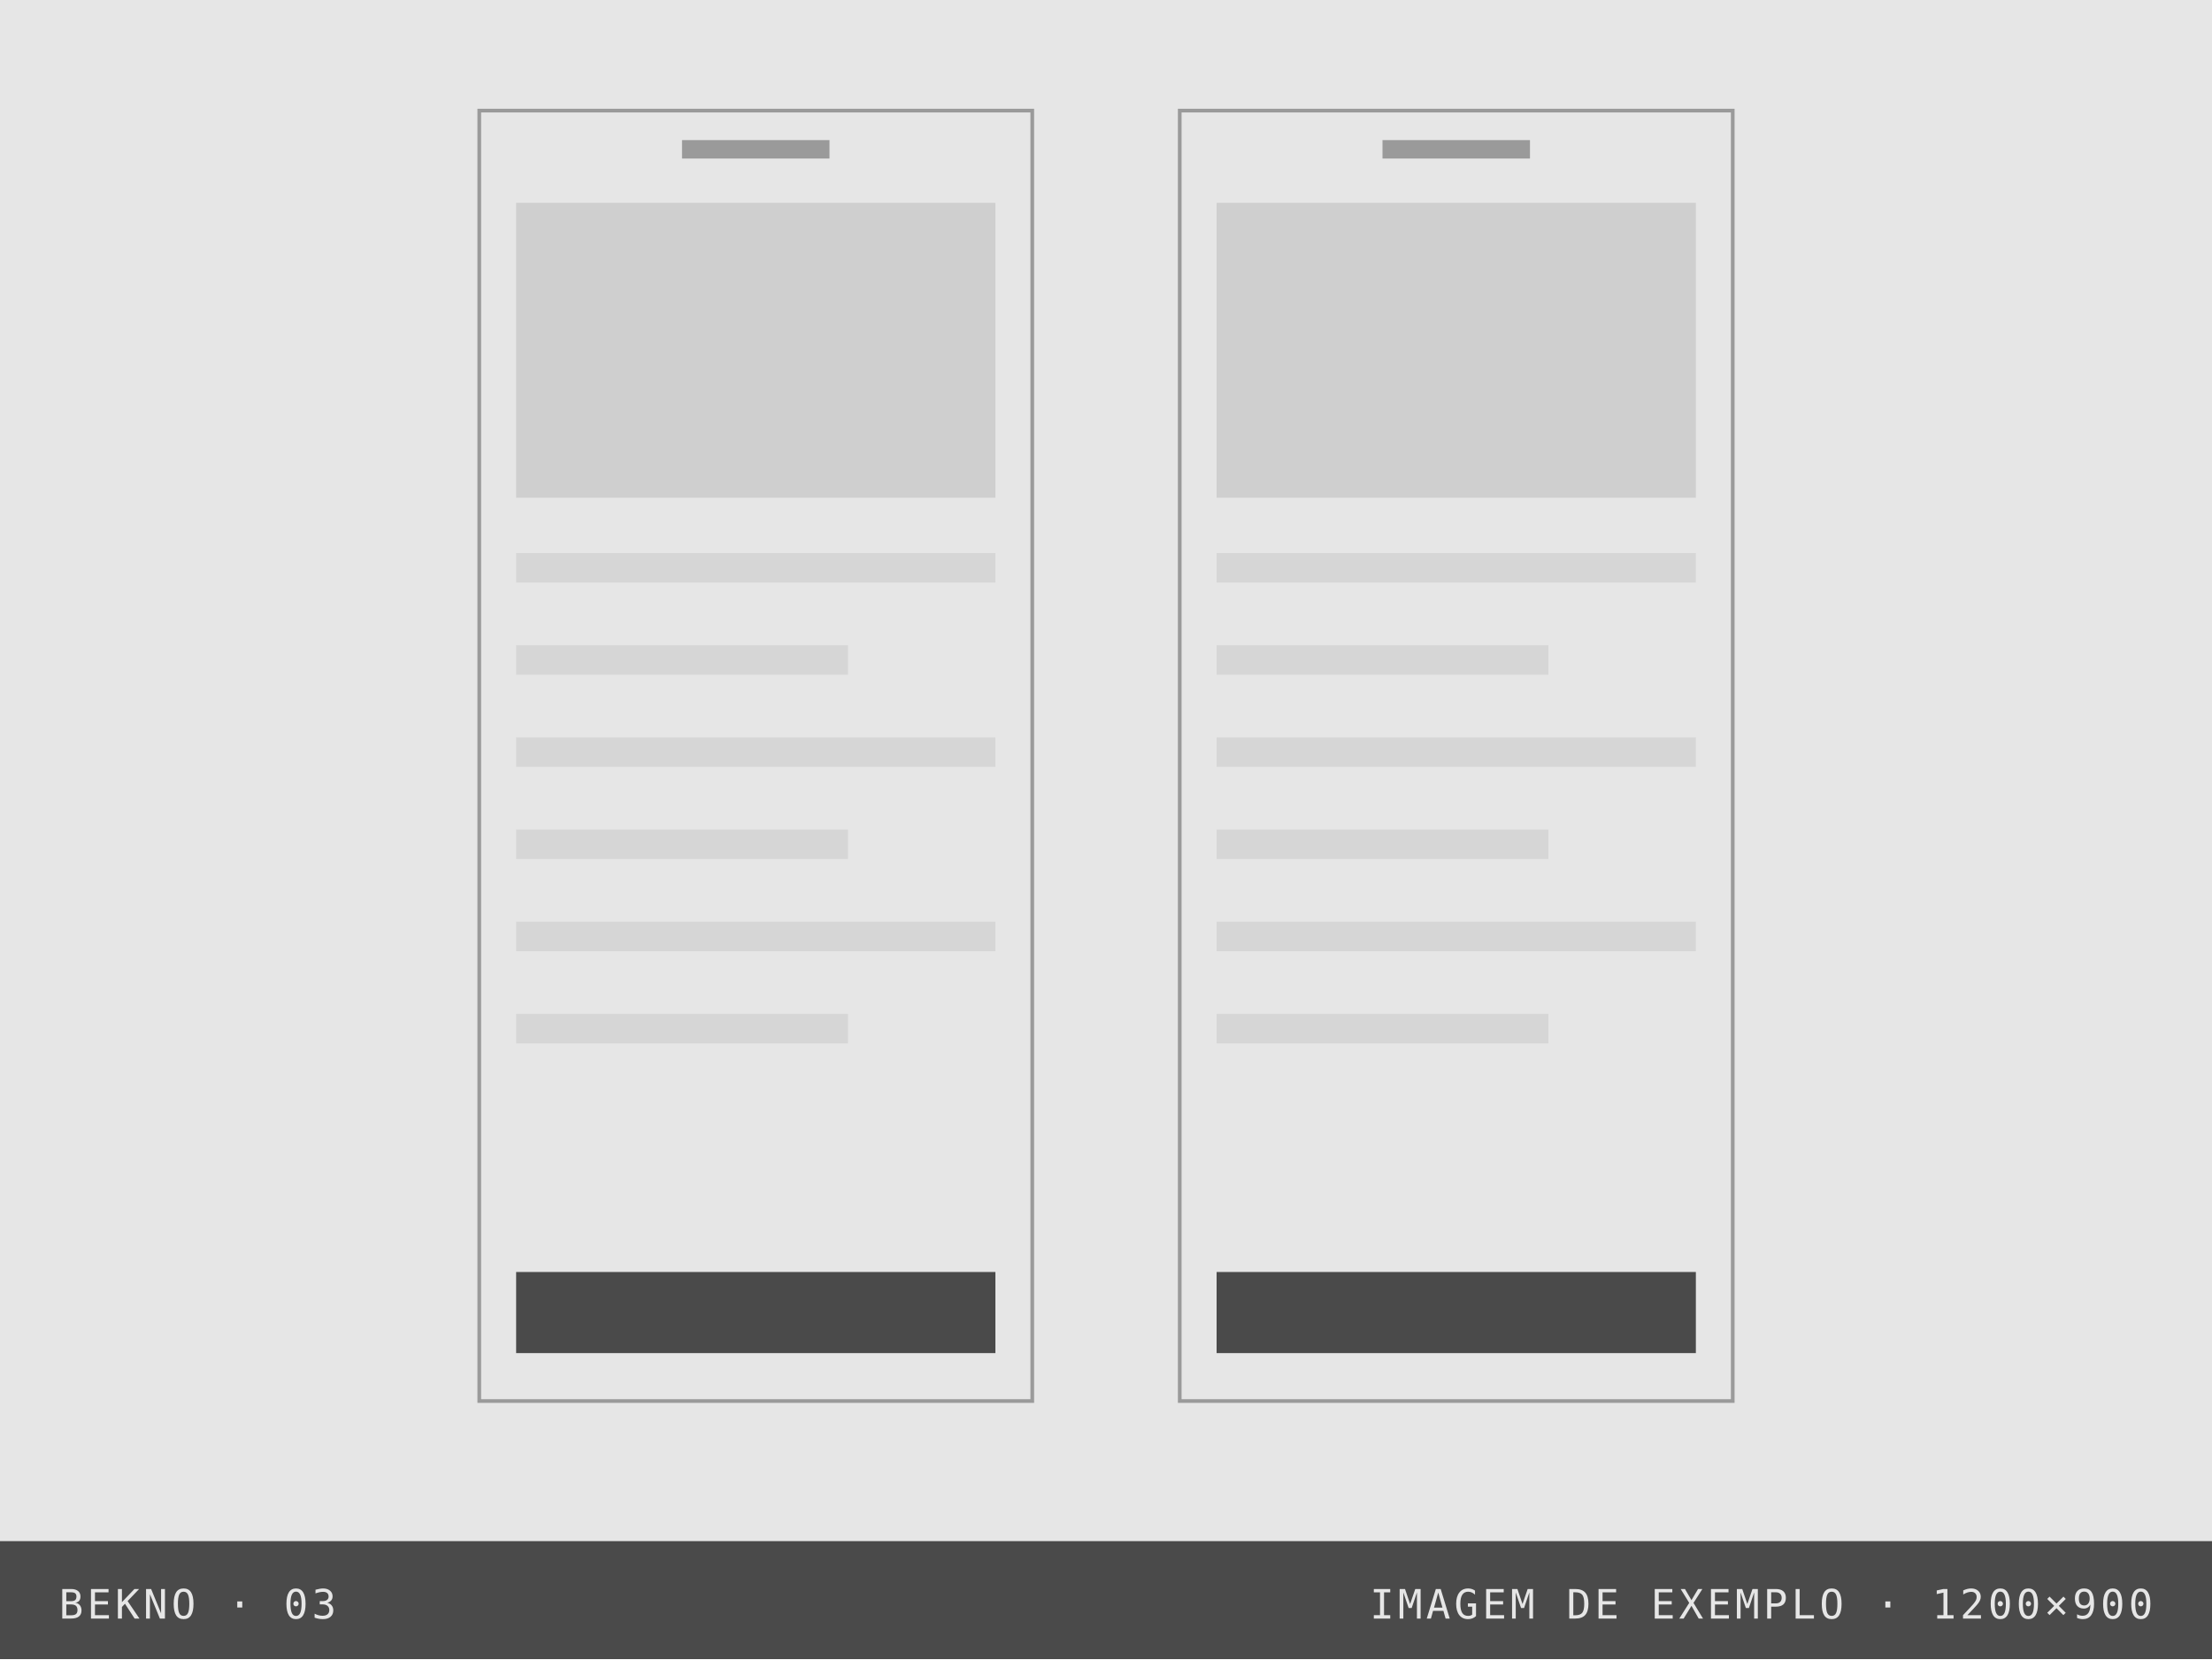
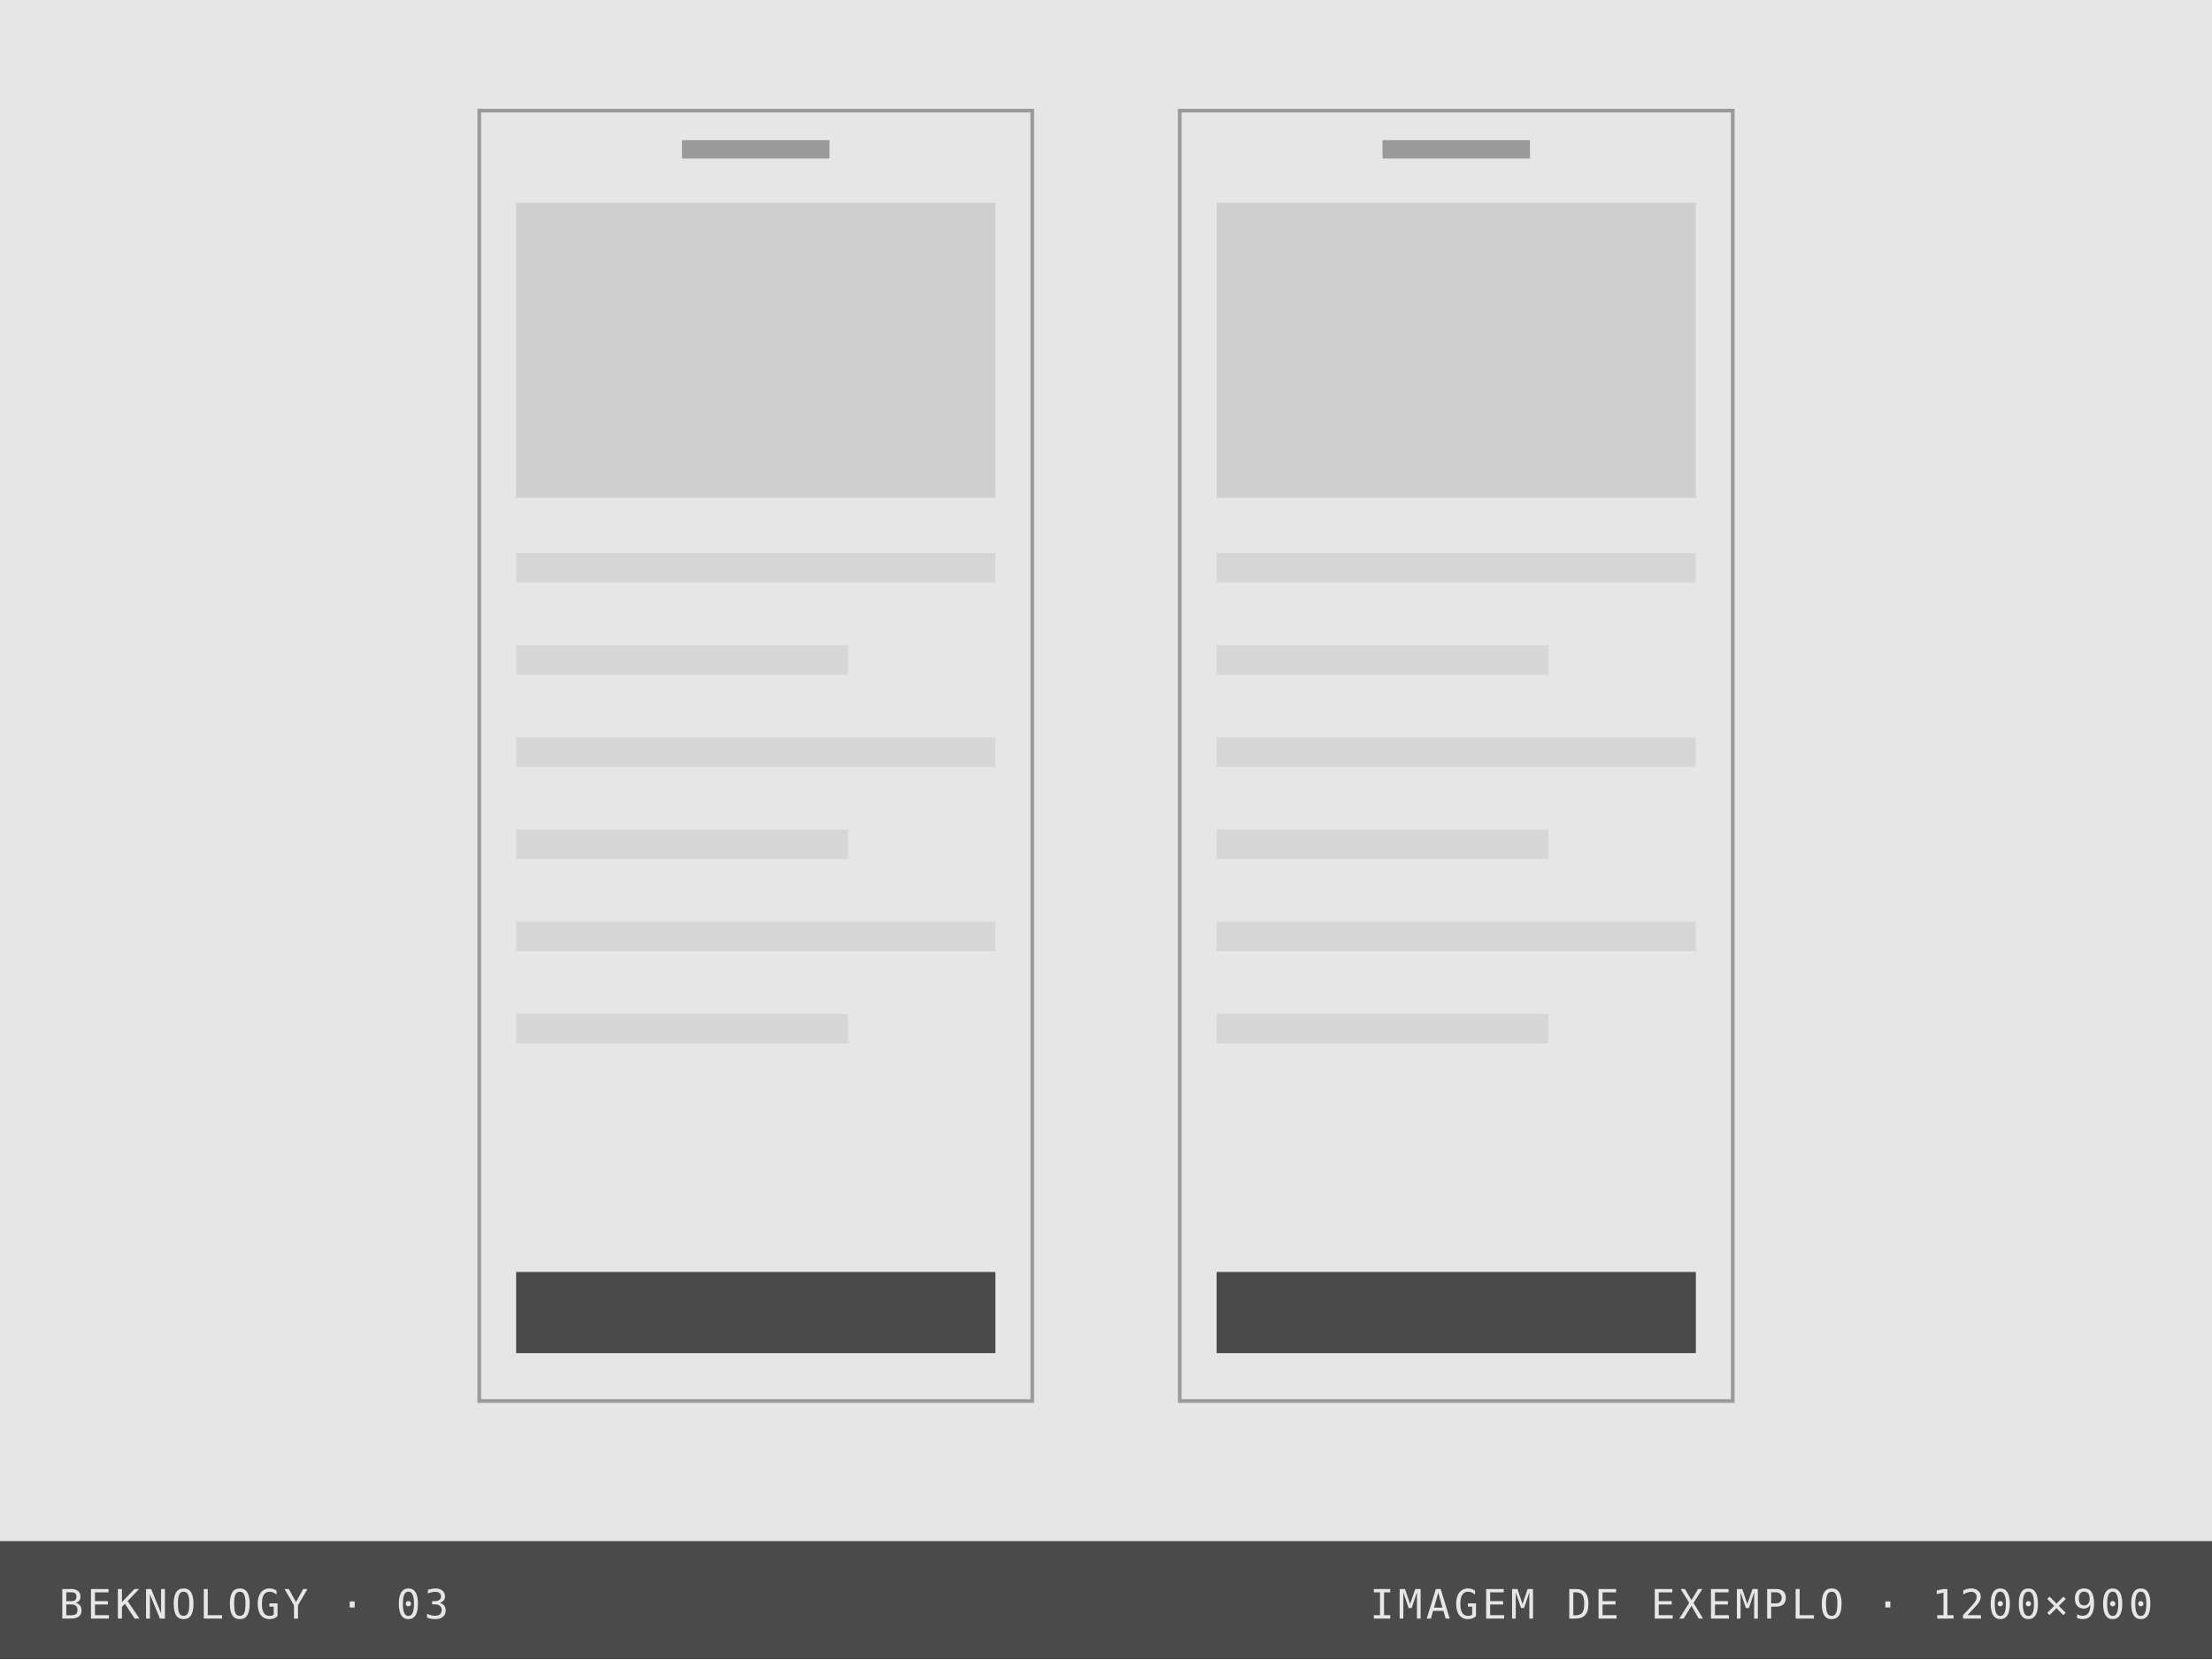
<svg xmlns="http://www.w3.org/2000/svg" width="1200" height="900" viewBox="0 0 1200 900">
  <rect width="1200" height="900" fill="#e6e6e6" />
  <rect x="260" y="60" width="300" height="700" fill="none" stroke="#9a9a9a" stroke-width="2" />
  <rect x="370" y="76" width="80" height="10" fill="#9a9a9a" />
  <rect x="280" y="110" width="260" height="160" fill="#cfcfcf" />
  <rect x="280" y="300" width="260" height="16" fill="#d6d6d6" />
  <rect x="280" y="350" width="180" height="16" fill="#d6d6d6" />
  <rect x="280" y="400" width="260" height="16" fill="#d6d6d6" />
  <rect x="280" y="450" width="180" height="16" fill="#d6d6d6" />
  <rect x="280" y="500" width="260" height="16" fill="#d6d6d6" />
  <rect x="280" y="550" width="180" height="16" fill="#d6d6d6" />
  <rect x="280" y="690" width="260" height="44" fill="#4a4a4a" />
  <rect x="640" y="60" width="300" height="700" fill="none" stroke="#9a9a9a" stroke-width="2" />
  <rect x="750" y="76" width="80" height="10" fill="#9a9a9a" />
  <rect x="660" y="110" width="260" height="160" fill="#cfcfcf" />
  <rect x="660" y="300" width="260" height="16" fill="#d6d6d6" />
  <rect x="660" y="350" width="180" height="16" fill="#d6d6d6" />
  <rect x="660" y="400" width="260" height="16" fill="#d6d6d6" />
  <rect x="660" y="450" width="180" height="16" fill="#d6d6d6" />
  <rect x="660" y="500" width="260" height="16" fill="#d6d6d6" />
  <rect x="660" y="550" width="180" height="16" fill="#d6d6d6" />
  <rect x="660" y="690" width="260" height="44" fill="#4a4a4a" />
  <rect x="0" y="836" width="1200" height="64" fill="#4a4a4a" />
-   <text x="32" y="878" font-family="ui-monospace, 'IBM Plex Mono', monospace" font-size="22" fill="#e6e6e6" letter-spacing="2">BEKNO · 03</text>
+   <text x="32" y="878" font-family="ui-monospace, 'IBM Plex Mono', monospace" font-size="22" fill="#e6e6e6" letter-spacing="2">BEKNOLOGY · 03</text>
  <text x="1168" y="878" font-family="ui-monospace, 'IBM Plex Mono', monospace" font-size="22" fill="#e6e6e6" letter-spacing="2" text-anchor="end">IMAGEM DE EXEMPLO · 1200×900</text>
</svg>
